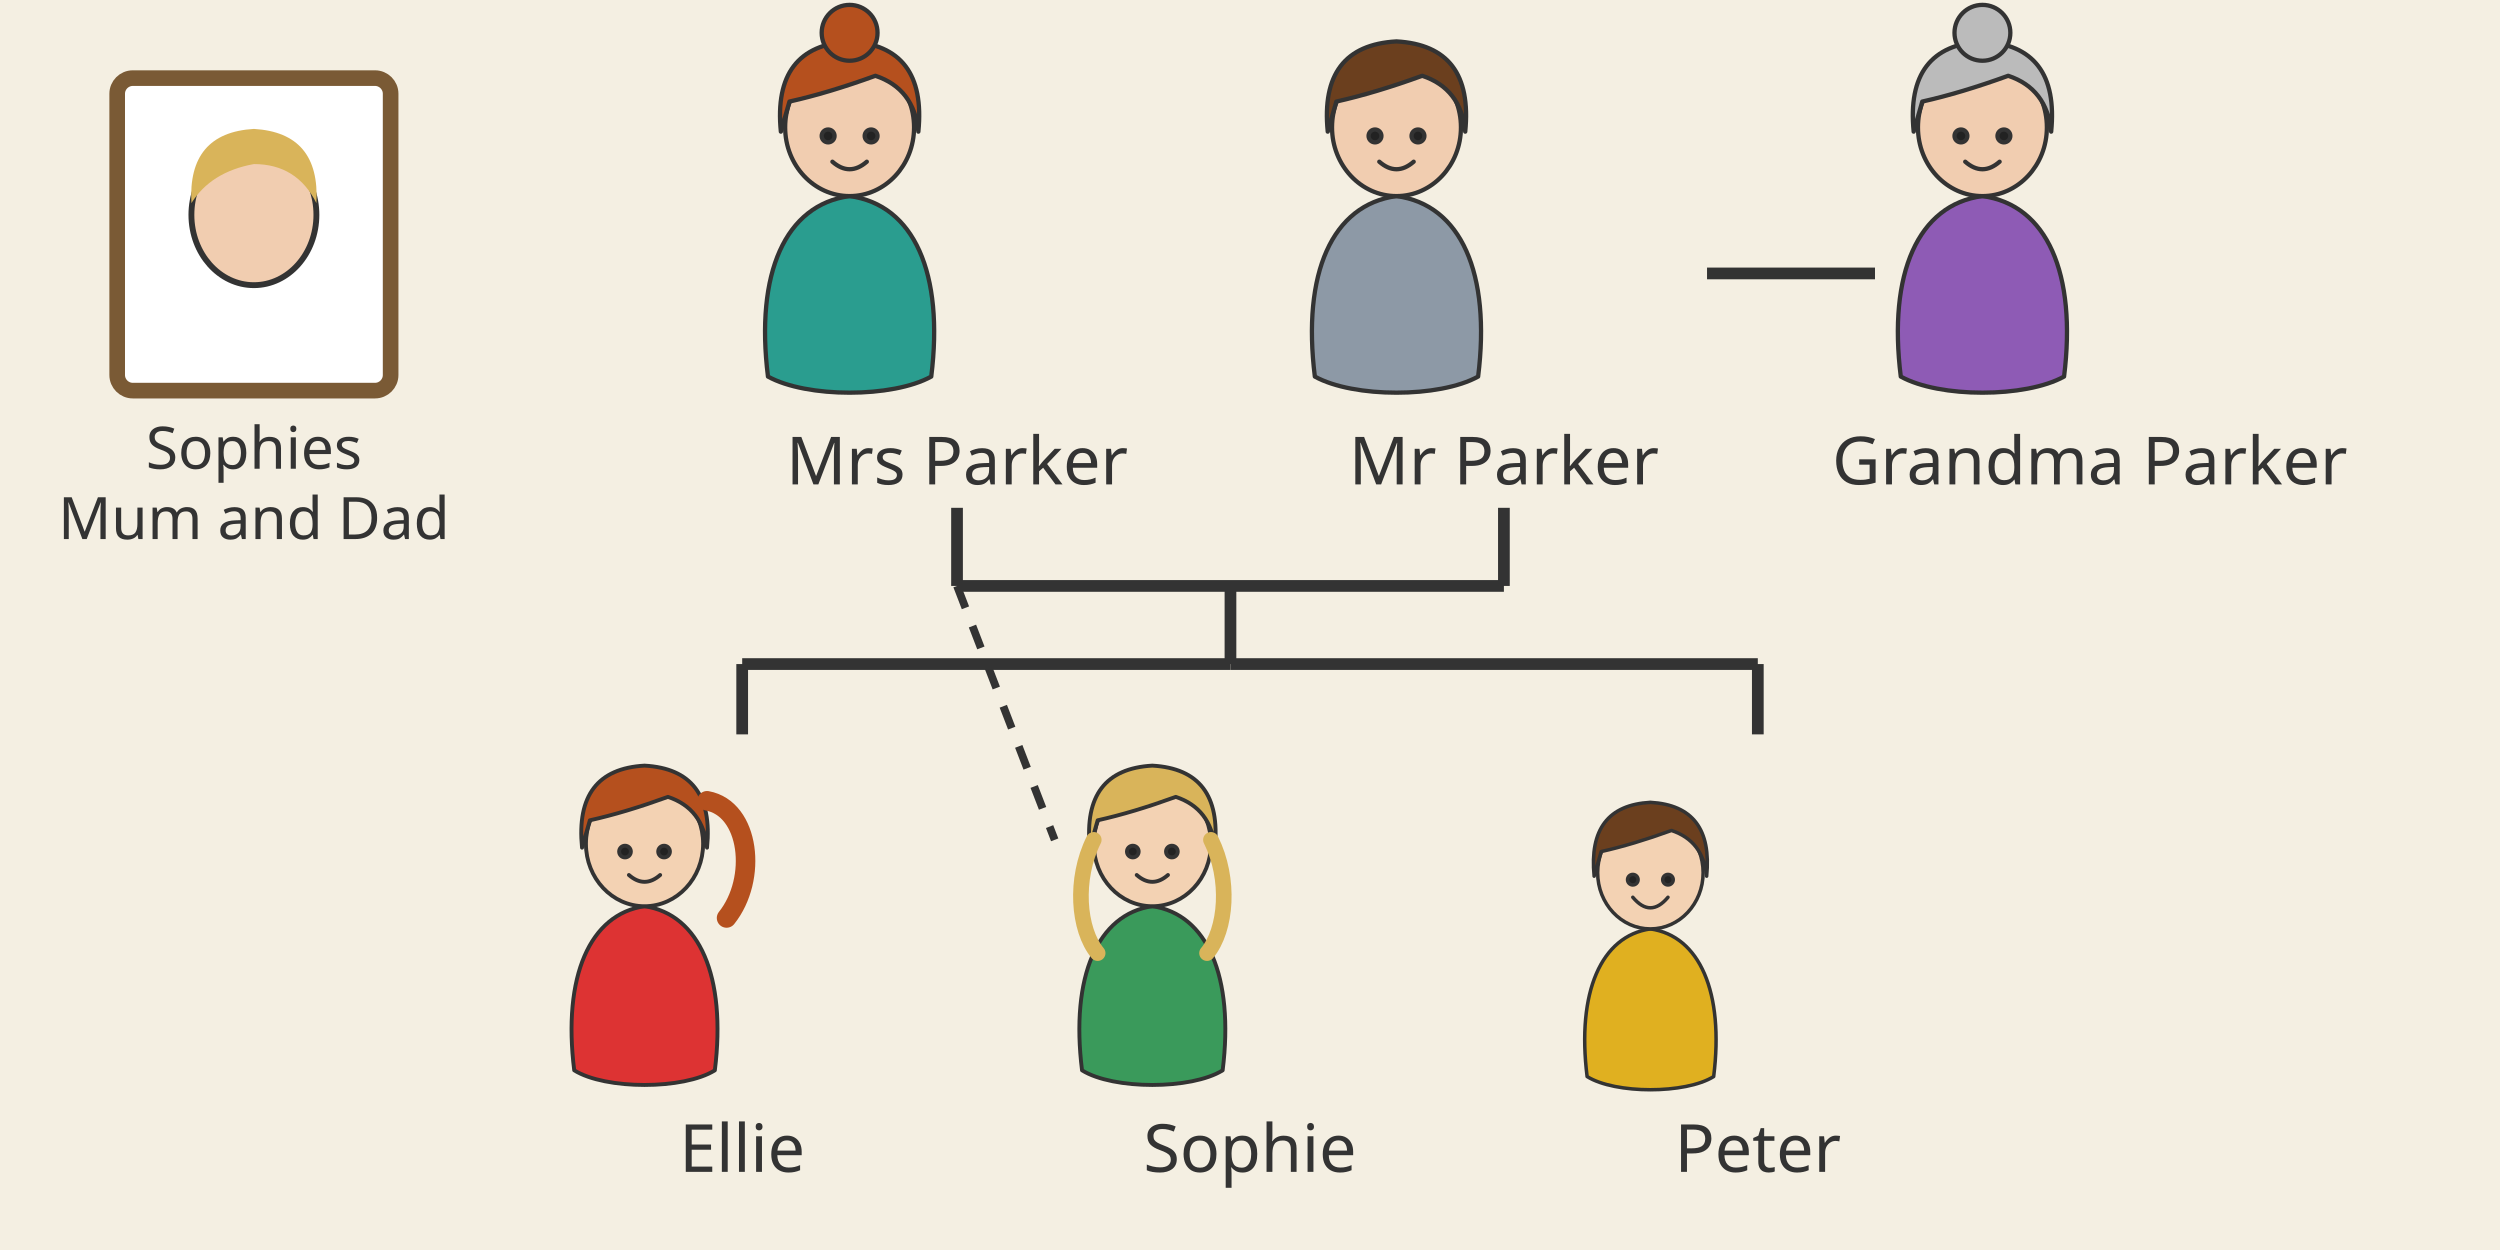
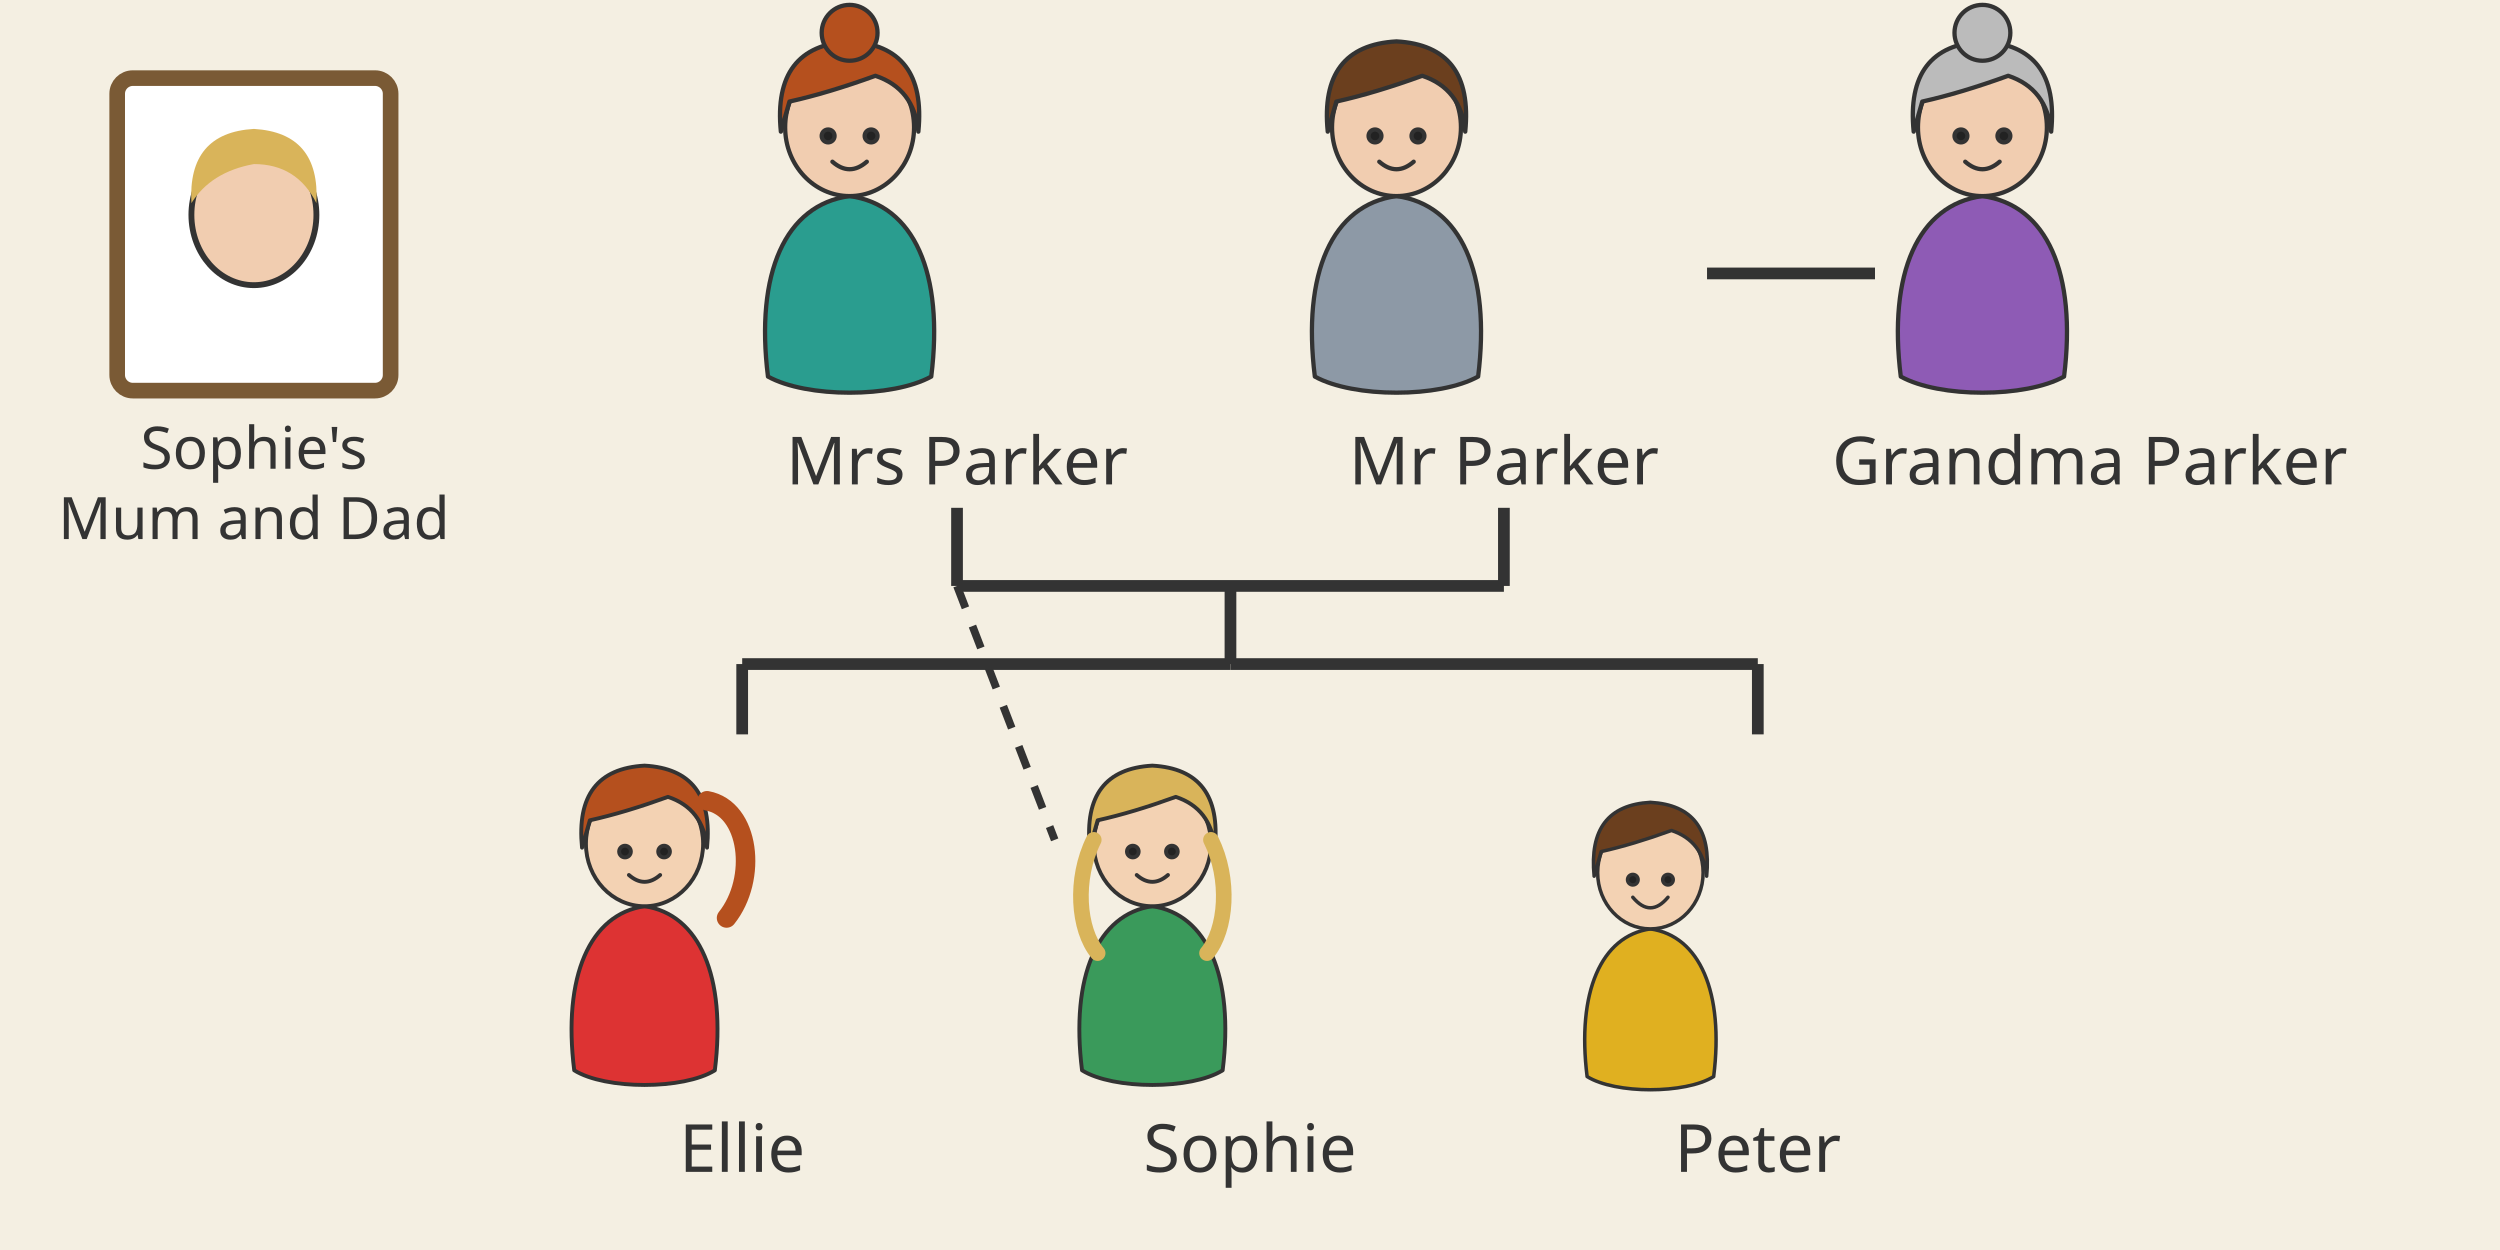
<svg xmlns="http://www.w3.org/2000/svg" viewBox="0 0 640 320" role="img">
  <defs>
    <g id="sophie" stroke="#333" stroke-width="2" stroke-linejoin="round" stroke-linecap="round">
      <path d="M14 168 C8 120 22 88 50 84 C78 88 92 120 86 168 C70 178 30 178 14 168 Z" fill="#3a9a5b" />
      <ellipse cx="50" cy="52" rx="30" ry="32" fill="#f3d2b3" />
      <path d="M18 54 Q14 14 50 12 Q86 14 82 54 Q80 34 62 28 Q40 36 22 40 Z" fill="#d9b45a" />
      <path d="M20 50 C10 70 12 96 22 108" fill="none" stroke="#d9b45a" stroke-width="8" />
      <path d="M80 50 C90 70 88 96 78 108" fill="none" stroke="#d9b45a" stroke-width="8" />
      <circle cx="40" cy="56" r="3" fill="#222" />
      <circle cx="60" cy="56" r="3" fill="#222" />
      <path d="M42 68 Q50 75 58 68" fill="none" />
    </g>
    <g id="ellie" stroke="#333" stroke-width="2" stroke-linejoin="round" stroke-linecap="round">
      <path d="M14 168 C8 120 22 88 50 84 C78 88 92 120 86 168 C70 178 30 178 14 168 Z" fill="#d33" />
      <ellipse cx="50" cy="52" rx="30" ry="32" fill="#f3d2b3" />
      <path d="M18 54 Q14 14 50 12 Q86 14 82 54 Q80 34 62 28 Q40 36 22 40 Z" fill="#b5501e" />
      <path d="M82 30 C104 34 108 70 92 90" fill="none" stroke="#b5501e" stroke-width="10" />
      <circle cx="40" cy="56" r="3" fill="#222" />
      <circle cx="60" cy="56" r="3" fill="#222" />
      <path d="M42 68 Q50 75 58 68" fill="none" />
    </g>
    <g id="peter" stroke="#333" stroke-width="2" stroke-linejoin="round" stroke-linecap="round">
      <path d="M14 168 C8 120 22 88 50 84 C78 88 92 120 86 168 C70 178 30 178 14 168 Z" fill="#e0b020" />
      <ellipse cx="50" cy="52" rx="30" ry="32" fill="#f3d2b3" />
      <path d="M18 54 Q14 14 50 12 Q86 14 82 54 Q80 34 62 28 Q40 36 22 40 Z" fill="#6b3f1e" />
      <circle cx="40" cy="56" r="3" fill="#222" />
      <circle cx="60" cy="56" r="3" fill="#222" />
      <path d="M40 66 Q50 78 60 66" fill="none" />
    </g>
    <g id="amir" stroke="#333" stroke-width="2" stroke-linejoin="round" stroke-linecap="round">
      <path d="M14 168 C8 120 22 88 50 84 C78 88 92 120 86 168 C70 178 30 178 14 168 Z" fill="#3a6fd8" />
      <ellipse cx="50" cy="54" rx="30" ry="32" fill="#c68f62" />
      <path d="M18 54 Q10 22 30 14 Q40 6 52 12 Q72 6 82 22 Q92 40 82 54 Q80 34 62 28 Q40 34 22 42 Z" fill="#222" />
      <circle cx="39" cy="57" r="8" fill="none" />
      <circle cx="61" cy="57" r="8" fill="none" />
      <path d="M47 57 L53 57" fill="none" />
      <circle cx="39" cy="57" r="2.5" fill="#222" />
      <circle cx="61" cy="57" r="2.5" fill="#222" />
      <path d="M42 70 Q50 77 58 70" fill="none" />
    </g>
    <g id="mrs-parker" stroke="#333" stroke-width="2" stroke-linejoin="round" stroke-linecap="round">
      <path d="M12 168 C6 120 20 88 50 84 C80 88 94 120 88 168 C70 178 30 178 12 168 Z" fill="#2a9d8f" />
      <ellipse cx="50" cy="52" rx="30" ry="32" fill="#f1cdb0" />
      <path d="M18 54 Q14 14 50 12 Q86 14 82 54 Q80 34 62 28 Q40 36 22 40 Z" fill="#b5501e" />
      <circle cx="50" cy="8" r="13" fill="#b5501e" />
      <circle cx="40" cy="56" r="3" fill="#222" />
      <circle cx="60" cy="56" r="3" fill="#222" />
      <path d="M42 68 Q50 75 58 68" fill="none" />
    </g>
    <g id="mr-hill" stroke="#333" stroke-width="2" stroke-linejoin="round" stroke-linecap="round">
      <path d="M12 168 C6 120 20 88 50 84 C80 88 94 120 88 168 C70 178 30 178 12 168 Z" fill="#8a5a2b" />
      <ellipse cx="50" cy="52" rx="30" ry="32" fill="#f1cdb0" />
      <path d="M18 54 Q14 14 50 12 Q86 14 82 54 Q80 34 62 28 Q40 36 22 40 Z" fill="#aaa" />
      <circle cx="40" cy="56" r="3" fill="#222" />
      <circle cx="60" cy="56" r="3" fill="#222" />
      <path d="M42 68 Q50 75 58 68" fill="none" />
    </g>
    <g id="mr-parker" stroke="#333" stroke-width="2" stroke-linejoin="round" stroke-linecap="round">
      <path d="M12 168 C6 120 20 88 50 84 C80 88 94 120 88 168 C70 178 30 178 12 168 Z" fill="#8d99a6" />
      <ellipse cx="50" cy="52" rx="30" ry="32" fill="#f1cdb0" />
      <path d="M18 54 Q14 14 50 12 Q86 14 82 54 Q80 34 62 28 Q40 36 22 40 Z" fill="#6b3f1e" />
      <circle cx="40" cy="56" r="3" fill="#222" />
      <circle cx="60" cy="56" r="3" fill="#222" />
      <path d="M42 68 Q50 75 58 68" fill="none" />
    </g>
    <g id="grandma" stroke="#333" stroke-width="2" stroke-linejoin="round" stroke-linecap="round">
      <path d="M12 168 C6 120 20 88 50 84 C80 88 94 120 88 168 C70 178 30 178 12 168 Z" fill="#8e5bb5" />
      <ellipse cx="50" cy="52" rx="30" ry="32" fill="#f1cdb0" />
      <path d="M18 54 Q14 14 50 12 Q86 14 82 54 Q80 34 62 28 Q40 36 22 40 Z" fill="#bbb" />
      <circle cx="50" cy="8" r="13" fill="#bbb" />
      <circle cx="40" cy="56" r="3" fill="#222" />
      <circle cx="60" cy="56" r="3" fill="#222" />
      <path d="M42 68 Q50 75 58 68" fill="none" />
    </g>
  </defs>
  <rect width="640" height="320" fill="#f4efe2" />
  <use href="#mrs-parker" transform="translate(190,4) scale(0.55)" />
  <text x="245" y="124" text-anchor="middle" font-family="sans-serif" font-size="17" font-weight="normal" fill="#333">Mrs Parker</text>
  <use href="#mr-parker" transform="translate(330,4) scale(0.55)" />
  <text x="385" y="124" text-anchor="middle" font-family="sans-serif" font-size="17" font-weight="normal" fill="#333">Mr Parker</text>
  <use href="#grandma" transform="translate(480,4) scale(0.55)" />
  <text x="535" y="124" text-anchor="middle" font-family="sans-serif" font-size="17" font-weight="normal" fill="#333">Grandma Parker</text>
  <line x1="437" y1="70" x2="480" y2="70" stroke="#333" stroke-width="3" />
  <line x1="245" y1="130" x2="245" y2="150" stroke="#333" stroke-width="3" />
  <line x1="385" y1="130" x2="385" y2="150" stroke="#333" stroke-width="3" />
  <line x1="245" y1="150" x2="385" y2="150" stroke="#333" stroke-width="3" />
  <line x1="315" y1="150" x2="315" y2="170" stroke="#333" stroke-width="3" />
  <line x1="315" y1="170" x2="190" y2="170" stroke="#333" stroke-width="3" />
  <line x1="315" y1="170" x2="450" y2="170" stroke="#333" stroke-width="3" />
  <line x1="190" y1="170" x2="190" y2="188" stroke="#333" stroke-width="3" />
  <line x1="450" y1="170" x2="450" y2="188" stroke="#333" stroke-width="3" />
  <use href="#ellie" transform="translate(140,190) scale(0.5)" />
  <text x="190" y="300" text-anchor="middle" font-family="sans-serif" font-size="17" font-weight="normal" fill="#333">Ellie</text>
  <use href="#peter" transform="translate(400,200) scale(0.45)" />
  <text x="450" y="300" text-anchor="middle" font-family="sans-serif" font-size="17" font-weight="normal" fill="#333">Peter</text>
  <use href="#sophie" transform="translate(270,190) scale(0.5)" />
  <text x="320" y="300" text-anchor="middle" font-family="sans-serif" font-size="17" font-weight="normal" fill="#333">Sophie</text>
  <line x1="245" y1="150" x2="270" y2="215" stroke="#333" stroke-width="2" stroke-dasharray="6 5" />
  <rect x="30" y="20" width="70" height="80" rx="4" fill="#fff" stroke="#7a5a35" stroke-width="4" />
  <ellipse cx="65" cy="55" rx="16" ry="18" fill="#f1cdb0" stroke="#333" stroke-width="1.5" />
  <path d="M49 52 Q48 34 65 33 Q82 34 81 52 Q76 42 65 42 Q54 44 49 52 Z" fill="#d9b45a" />
-   <text x="65" y="120" text-anchor="middle" font-family="sans-serif" font-size="15" font-weight="normal" fill="#333">Sophies</text>
+   <text x="65" y="120" text-anchor="middle" font-family="sans-serif" font-size="15" font-weight="normal" fill="#333">Sophie's</text>
  <text x="65" y="138" text-anchor="middle" font-family="sans-serif" font-size="15" font-weight="normal" fill="#333">Mum and Dad</text>
</svg>
